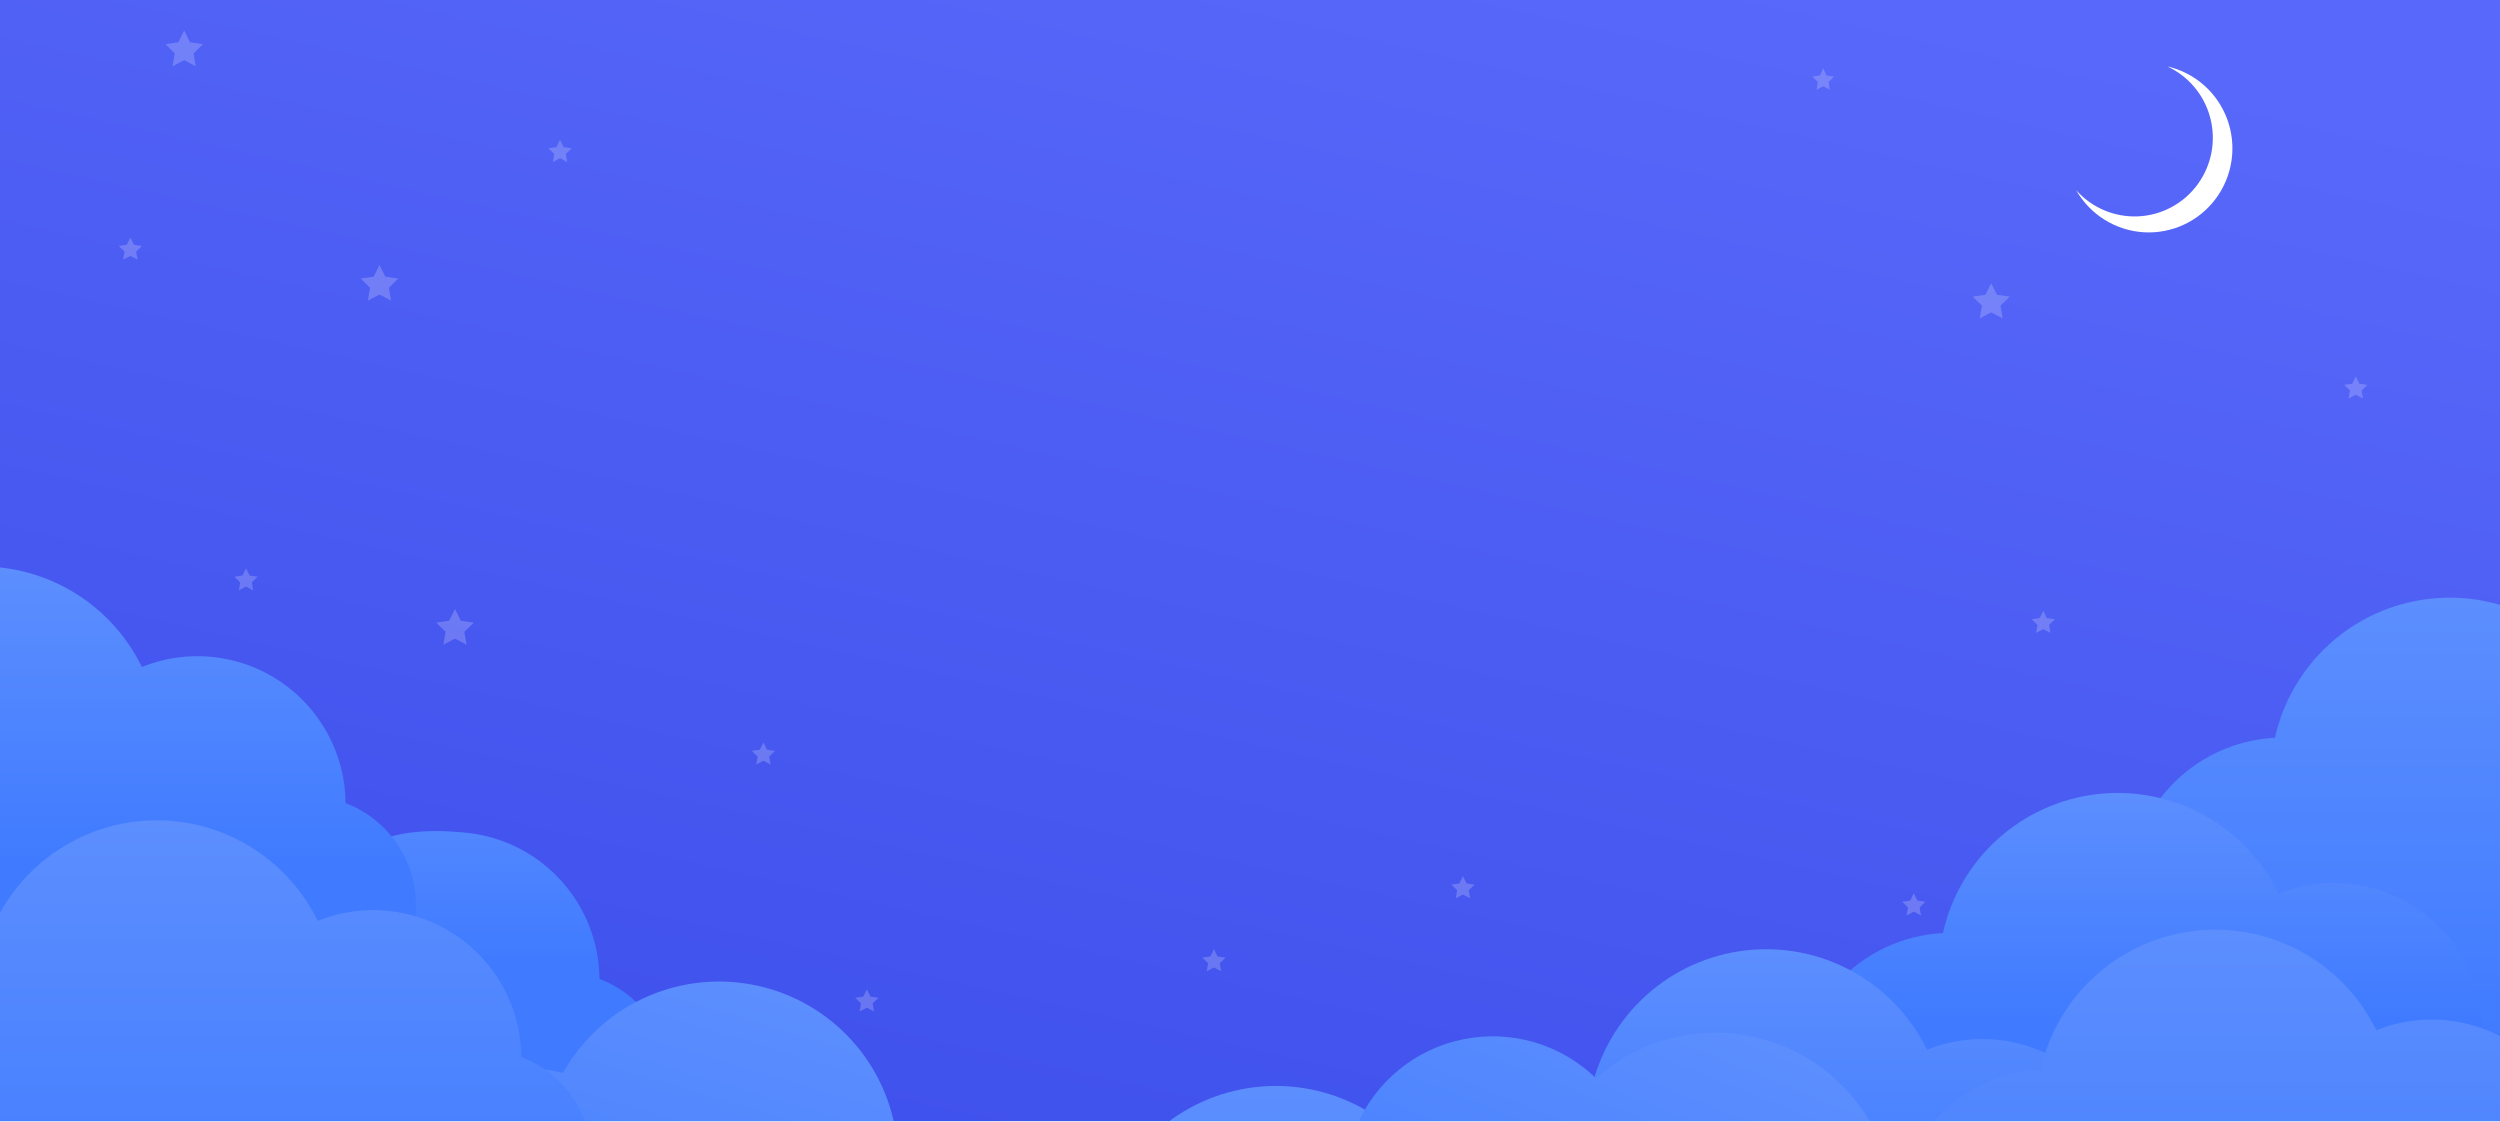
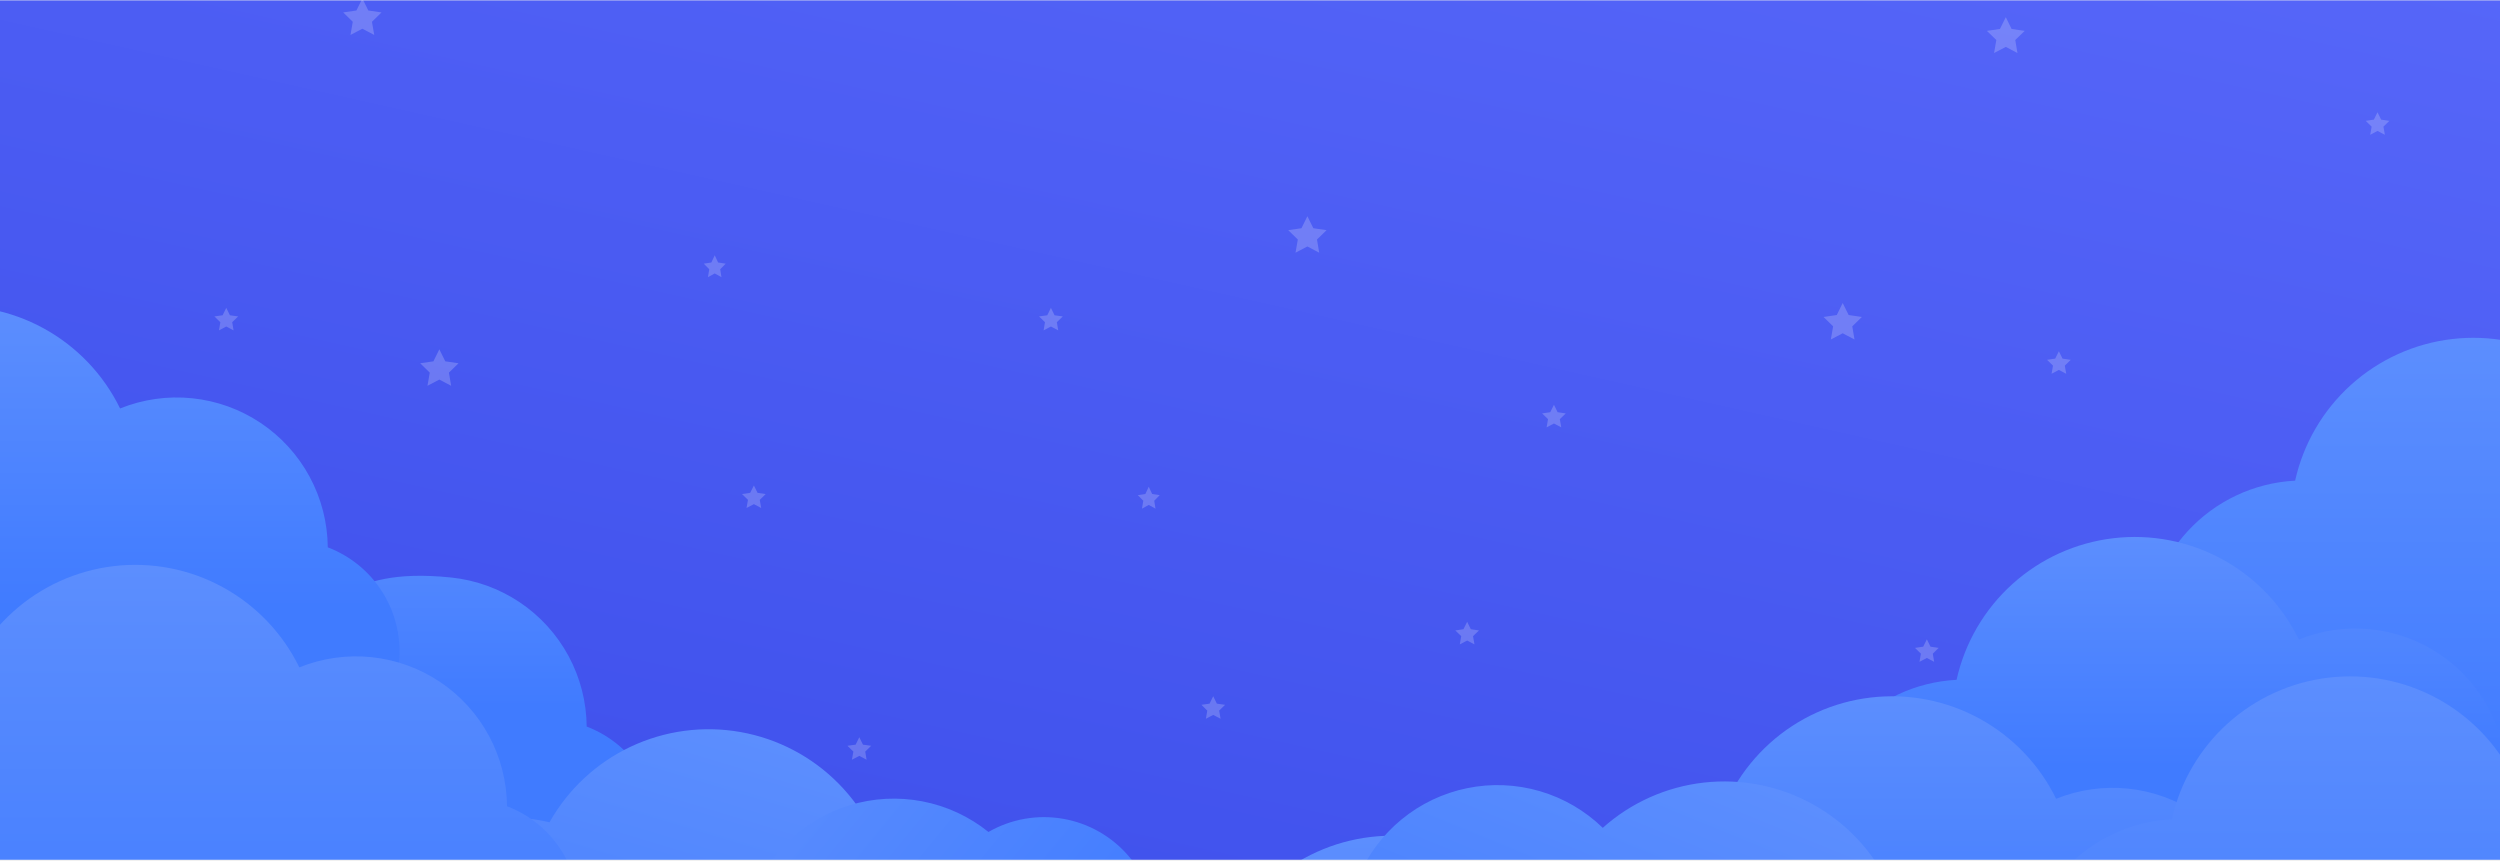
- <svg xmlns="http://www.w3.org/2000/svg" width="1280" height="574" viewBox="0 0 1280 574" fill="none">
-   <rect width="1280" height="574" fill="url(#paint0_linear_408_93825)" />
-   <path opacity="0.2" d="M232.952 311.78L235.932 317.813L242.575 318.782L237.763 323.486L238.876 330.093L232.952 326.969L226.991 330.093L228.14 323.486L223.328 318.782L229.971 317.813L232.952 311.78Z" fill="white" />
-   <path opacity="0.2" d="M933.5 35L935.203 38.631L939 39.214L936.25 42.024L936.886 46L933.5 44.12L930.093 46L930.75 42.024L928 39.214L931.797 38.631L933.5 35Z" fill="white" />
-   <path opacity="0.2" d="M1019.5 145L1022.41 150.929L1029 151.882L1024.25 156.471L1025.35 163L1019.5 159.929L1013.62 163L1014.75 156.471L1010 151.882L1016.56 150.929L1019.5 145Z" fill="white" />
-   <path opacity="0.2" d="M194.295 135.614L197.276 141.647L203.919 142.616L199.107 147.32L200.256 153.928L194.295 150.803L188.334 153.928L189.484 147.32L184.672 142.616L191.315 141.647L194.295 135.614Z" fill="white" />
-   <path opacity="0.2" d="M94.295 15.614L97.276 21.647L103.919 22.616L99.107 27.32L100.256 33.928L94.295 30.803L88.335 33.928L89.484 27.32L84.672 22.616L91.315 21.647L94.295 15.614Z" fill="white" />
-   <path opacity="0.2" d="M125.961 290.953L127.792 294.688L131.922 295.262L128.941 298.171L129.623 302.264L125.961 300.325L122.298 302.264L122.98 298.171L120 295.262L124.129 294.688L125.961 290.953Z" fill="white" />
-   <path opacity="0.2" d="M1046.15 312.75L1047.98 316.449L1052.11 317.059L1049.13 319.968L1049.85 324.061L1046.15 322.122L1042.48 324.061L1043.2 319.968L1040.22 317.059L1044.32 316.449L1046.15 312.75Z" fill="white" />
-   <path opacity="0.2" d="M1206.15 192.75L1207.98 196.449L1212.11 197.059L1209.13 199.968L1209.85 204.061L1206.15 202.122L1202.48 204.061L1203.2 199.968L1200.22 197.059L1204.32 196.449L1206.15 192.75Z" fill="white" />
-   <path opacity="0.2" d="M621.53 485.972L623.362 489.706L627.491 490.281L624.511 493.189L625.229 497.283L621.53 495.344L617.868 497.283L618.55 493.189L615.605 490.281L619.699 489.706L621.53 485.972Z" fill="white" />
-   <path opacity="0.2" d="M979.859 457.389L981.69 461.087L985.784 461.698L982.84 464.606L983.522 468.7L979.859 466.761L976.161 468.7L976.879 464.606L973.898 461.698L978.028 461.087L979.859 457.389Z" fill="white" />
-   <path opacity="0.2" d="M390.89 380.15L392.722 383.849L396.815 384.459L393.835 387.368L394.553 391.461L390.89 389.522L387.192 391.461L387.91 387.368L384.93 384.459L389.023 383.849L390.89 380.15Z" fill="white" />
-   <path opacity="0.2" d="M286.722 71.625L288.589 75.324L292.683 75.934L289.702 78.843L290.42 82.936L286.722 80.997L283.059 82.936L283.777 78.843L280.797 75.934L284.89 75.324L286.722 71.625Z" fill="white" />
-   <path opacity="0.2" d="M66.722 121.625L68.589 125.324L72.683 125.934L69.702 128.843L70.42 132.936L66.722 130.997L63.059 132.936L63.777 128.843L60.797 125.934L64.89 125.324L66.722 121.625Z" fill="white" />
-   <path opacity="0.2" d="M443.82 506.547L445.651 510.281L449.781 510.856L446.801 513.764L447.483 517.858L443.82 515.919L440.122 517.858L440.84 513.764L437.859 510.856L441.989 510.281L443.82 506.547Z" fill="white" />
-   <path opacity="0.2" d="M749.039 448.591L750.87 452.325L754.964 452.936L751.983 455.808L752.702 459.938L749.039 457.999L745.34 459.938L746.059 455.808L743.078 452.936L747.172 452.325L749.039 448.591Z" fill="white" />
-   <mask id="mask0_408_93825" style="mask-type:alpha" maskUnits="userSpaceOnUse" x="0" y="0" width="1280" height="574">
-     <rect width="1280" height="574" fill="url(#paint1_linear_408_93825)" />
+ <svg xmlns="http://www.w3.org/2000/svg" width="2052" height="706" viewBox="0 0 2052 706" fill="none">
+   <mask id="mask0_1020_106098" style="mask-type:alpha" maskUnits="userSpaceOnUse" x="0" y="0" width="2052" height="706">
+     <rect y="0.312" width="2052" height="705.375" fill="#F5F8FF" />
  </mask>
-   <g mask="url(#mask0_408_93825)">
-     <path d="M306.933 501.181C306.828 488.816 303.703 476.663 297.828 465.781C291.954 454.9 283.508 445.619 273.227 438.747C262.946 431.876 251.141 427.621 238.84 426.355C209.5 423.335 196.966 428.867 185.5 433.5C177.167 416.416 144.183 402.111 127.5 393C110.817 383.89 128.411 378.406 109.533 380.63C90.656 382.855 72.937 390.894 58.829 403.633C44.722 416.372 34.924 433.182 30.791 451.736C10.158 452.809 -9.231 461.934 -23.208 477.15C-37.185 492.366 -44.636 512.458 -43.958 533.109C-43.279 553.759 -34.527 573.319 -19.582 587.585C-4.636 601.851 15.309 609.685 35.969 609.402H287.02C300.1 609.406 312.767 604.826 322.82 596.457C332.872 588.089 339.673 576.462 342.041 563.598C344.408 550.734 342.192 537.448 335.778 526.049C329.363 514.65 319.157 505.86 306.933 501.207V501.181Z" fill="url(#paint2_linear_408_93825)" />
-     <path d="M538.353 676.375C541.824 664.506 542.341 651.968 539.859 639.854C537.378 627.739 531.972 616.415 524.113 606.867C516.254 597.319 506.181 589.837 494.77 585.072C483.358 580.308 470.955 578.404 458.64 579.529C455.596 560.766 446.795 543.413 433.454 529.873C420.113 516.333 402.893 507.276 384.177 503.954C365.461 500.633 346.176 503.212 328.991 511.334C311.805 519.457 297.57 532.721 288.256 549.29C268.192 544.36 246.994 547.497 229.218 558.028C211.442 568.559 198.507 585.644 193.193 605.61C187.878 625.576 190.609 646.83 200.798 664.805C210.987 682.779 227.82 696.039 247.681 701.735L488.036 774.234C500.557 778.015 514.008 777.288 526.049 772.179C538.089 767.07 547.958 757.903 553.94 746.271C559.921 734.639 561.637 721.278 558.787 708.513C555.938 695.747 548.705 684.384 538.345 676.399L538.353 676.375Z" fill="url(#paint3_linear_408_93825)" />
-     <path d="M1440.88 427.174C1440.77 414.814 1437.65 402.668 1431.78 391.792C1425.9 380.916 1417.46 371.64 1407.19 364.769C1396.92 357.899 1385.12 353.643 1372.82 352.371C1360.53 351.1 1348.11 352.851 1336.65 357.474C1328.31 340.391 1314.87 326.322 1298.19 317.213C1281.51 308.104 1262.41 304.406 1243.53 306.63C1224.65 308.855 1206.93 316.892 1192.82 329.63C1178.71 342.367 1168.91 359.175 1164.78 377.728C1144.15 378.805 1124.77 387.928 1110.79 403.14C1096.82 418.351 1089.37 438.436 1090.04 459.081C1090.71 479.726 1099.46 499.283 1114.39 513.552C1129.33 527.821 1149.26 535.664 1169.92 535.395H1420.97C1434.05 535.399 1446.72 530.818 1456.77 522.45C1466.82 514.081 1473.62 502.454 1475.99 489.59C1478.36 476.727 1476.14 463.44 1469.73 452.041C1463.31 440.642 1453.11 431.852 1440.88 427.199V427.174Z" fill="url(#paint4_linear_408_93825)" />
-     <path d="M1270.88 527.174C1270.77 514.814 1267.65 502.668 1261.78 491.792C1255.9 480.916 1247.46 471.64 1237.19 464.769C1226.92 457.899 1215.12 453.643 1202.82 452.371C1190.53 451.1 1178.11 452.851 1166.65 457.474C1158.31 440.391 1144.87 426.322 1128.19 417.213C1111.51 408.104 1092.41 404.406 1073.53 406.63C1054.65 408.855 1036.93 416.892 1022.82 429.63C1008.71 442.367 998.914 459.175 994.778 477.728C974.151 478.805 954.768 487.928 940.794 503.14C926.82 518.351 919.369 538.436 920.042 559.081C920.715 579.726 929.458 599.283 944.393 613.552C959.328 627.821 979.264 635.664 999.918 635.395H1250.97C1264.05 635.398 1276.72 630.818 1286.77 622.45C1296.82 614.081 1303.62 602.454 1305.99 589.59C1308.36 576.727 1306.14 563.44 1299.73 552.041C1293.31 540.642 1283.11 531.852 1270.88 527.199V527.174Z" fill="url(#paint5_linear_408_93825)" />
-     <path d="M1090.88 607.174C1090.77 594.814 1087.65 582.668 1081.78 571.792C1075.9 560.916 1067.46 551.64 1057.19 544.769C1046.92 537.899 1035.12 533.643 1022.82 532.371C1010.53 531.1 998.111 532.851 986.648 537.474C978.313 520.391 964.874 506.322 948.19 497.213C931.507 488.104 912.405 484.406 893.528 486.63C874.651 488.855 856.932 496.892 842.823 509.63C828.715 522.367 818.914 539.175 814.778 557.728C794.151 558.805 774.768 567.928 760.794 583.14C746.82 598.351 739.369 618.436 740.042 639.081C740.715 659.726 749.458 679.283 764.393 693.552C779.328 707.821 799.264 715.664 819.918 715.395H1070.97C1084.05 715.399 1096.72 710.818 1106.77 702.45C1116.82 694.081 1123.62 682.454 1125.99 669.59C1128.36 656.727 1126.14 643.44 1119.73 632.041C1113.31 620.642 1103.11 611.852 1090.88 607.199V607.174Z" fill="url(#paint6_linear_408_93825)" />
-     <path d="M1320.88 597.174C1320.77 584.814 1317.65 572.668 1311.78 561.792C1305.9 550.916 1297.46 541.64 1287.19 534.769C1276.92 527.899 1265.12 523.643 1252.82 522.371C1240.53 521.1 1228.11 522.851 1216.65 527.474C1208.31 510.391 1194.87 496.322 1178.19 487.213C1161.51 478.104 1142.41 474.406 1123.53 476.63C1104.65 478.855 1086.93 486.892 1072.82 499.63C1058.71 512.367 1048.91 529.175 1044.78 547.728C1024.15 548.805 1004.77 557.928 990.794 573.14C976.82 588.351 969.369 608.436 970.042 629.081C970.715 649.726 979.458 669.283 994.393 683.552C1009.33 697.821 1029.26 705.664 1049.92 705.395H1300.97C1314.05 705.399 1326.72 700.818 1336.77 692.45C1346.82 684.081 1353.62 672.454 1355.99 659.59C1358.36 646.727 1356.14 633.44 1349.73 622.041C1343.31 610.642 1333.11 601.852 1320.88 597.199V597.174Z" fill="url(#paint7_linear_408_93825)" />
-     <path d="M839.882 677.174C839.774 664.814 836.648 652.668 830.777 641.792C824.905 630.916 816.465 621.64 806.19 614.769C795.916 607.899 784.118 603.643 771.824 602.371C759.53 601.1 747.111 602.851 735.648 607.474C727.313 590.391 713.874 576.322 697.19 567.213C680.507 558.104 661.405 554.406 642.528 556.63C623.651 558.855 605.932 566.892 591.823 579.63C577.715 592.367 567.914 609.175 563.778 627.728C543.151 628.805 523.768 637.928 509.794 653.14C495.82 668.351 488.369 688.436 489.042 709.081C489.715 729.726 498.458 749.283 513.393 763.552C528.328 777.821 548.264 785.664 568.918 785.395H819.969C833.049 785.398 845.716 780.818 855.769 772.45C865.821 764.081 872.622 752.454 874.99 739.59C877.357 726.727 875.141 713.44 868.727 702.041C862.312 690.642 852.106 681.852 839.882 677.199V677.174Z" fill="url(#paint8_linear_408_93825)" />
-     <path d="M694.274 577.16C699.047 565.759 706.534 555.697 716.083 547.849C725.632 540.001 736.953 534.606 749.063 532.131C761.172 529.656 773.703 530.178 785.565 533.65C797.427 537.122 808.261 543.44 817.125 552.054C831.302 539.392 849.063 531.45 867.952 529.326C886.841 527.203 905.923 531.003 922.557 540.201C939.191 549.4 952.555 563.541 960.799 580.668C969.042 597.795 971.759 617.061 968.572 635.8C987.26 644.597 1001.75 660.374 1008.94 679.74C1016.12 699.106 1015.42 720.518 1006.99 739.375C998.562 758.232 983.072 773.03 963.85 780.592C944.628 788.153 923.207 787.874 904.189 779.814L671.782 684.874C659.672 679.931 649.677 670.901 643.536 659.352C637.395 647.804 635.496 634.468 638.169 621.664C640.842 608.861 647.918 597.399 658.167 589.272C668.415 581.145 681.188 576.868 694.264 577.183L694.274 577.16Z" fill="url(#paint9_linear_408_93825)" />
-     <path d="M176.933 411.181C176.828 398.815 173.703 386.663 167.828 375.781C161.954 364.899 153.508 355.619 143.227 348.747C132.946 341.875 121.141 337.621 108.84 336.355C96.538 335.089 84.114 336.848 72.649 341.481C64.316 324.397 50.878 310.325 34.196 301.215C17.513 292.104 -1.589 288.405 -20.467 290.63C-39.344 292.855 -57.063 300.893 -71.171 313.633C-85.278 326.372 -95.076 343.182 -99.209 361.735C-119.842 362.809 -139.231 371.934 -153.208 387.15C-167.185 402.366 -174.636 422.458 -173.957 443.108C-173.279 463.759 -164.527 483.319 -149.582 497.585C-134.636 511.851 -114.691 519.685 -94.031 519.402H157.02C170.1 519.406 182.767 514.826 192.82 506.457C202.872 498.089 209.673 486.462 212.041 473.598C214.408 460.734 212.192 447.448 205.778 436.049C199.363 424.65 189.157 415.859 176.933 411.206V411.181Z" fill="url(#paint10_linear_408_93825)" />
-     <path d="M266.933 541.181C266.828 528.815 263.703 516.663 257.828 505.781C251.954 494.899 243.508 485.619 233.227 478.747C222.946 471.875 211.141 467.621 198.84 466.355C186.538 465.089 174.114 466.848 162.649 471.481C154.316 454.397 140.878 440.325 124.196 431.215C107.513 422.104 88.411 418.405 69.533 420.63C50.656 422.855 32.937 430.893 18.829 443.633C4.722 456.372 -5.076 473.182 -9.209 491.735C-29.842 492.809 -49.231 501.934 -63.208 517.15C-77.185 532.366 -84.636 552.458 -83.957 573.108C-83.279 593.759 -74.527 613.319 -59.582 627.585C-44.636 641.851 -24.691 649.685 -4.031 649.402H247.02C260.1 649.406 272.767 644.826 282.82 636.457C292.872 628.089 299.673 616.462 302.041 603.598C304.408 590.734 302.192 577.448 295.778 566.049C289.363 554.65 279.157 545.859 266.933 541.206V541.181Z" fill="url(#paint11_linear_408_93825)" />
+   <g mask="url(#mask0_1020_106098)">
+     <rect width="2092.38" height="938.299" transform="translate(-20.1875 -222.938)" fill="url(#paint0_linear_1020_106098)" />
+     <path opacity="0.2" d="M360.614 286.719L365.486 296.581L376.345 298.166L368.48 305.855L370.299 316.656L360.614 311.549L350.87 316.656L352.748 305.855L344.883 298.166L355.742 296.581L360.614 286.719Z" fill="white" />
+     <path opacity="0.2" d="M1073.11 177.469L1077.99 187.331L1088.85 188.916L1080.98 196.605L1082.8 207.406L1073.11 202.299L1063.37 207.406L1065.25 196.605L1057.38 188.916L1068.24 187.331L1073.11 177.469Z" fill="white" />
+     <path opacity="0.2" d="M1512.49 248.72L1517.36 258.581L1528.22 260.166L1520.35 267.855L1522.17 278.656L1512.49 273.549L1502.75 278.656L1504.62 267.855L1496.76 260.166L1507.62 258.581L1512.49 248.72Z" fill="white" />
+     <path opacity="0.2" d="M586.651 209.526L589.435 215.461L595.642 216.414L591.146 221.007L592.186 227.507L586.651 224.434L581.082 227.507L582.155 221.007L577.66 216.414L583.866 215.461L586.651 209.526Z" fill="white" />
+     <path opacity="0.2" d="M942.901 399.526L945.685 405.461L951.892 406.414L947.396 411.007L948.436 417.507L942.901 414.434L937.332 417.507L938.405 411.007L933.91 406.414L940.116 405.461L942.901 399.526Z" fill="white" />
+     <path opacity="0.2" d="M1646.36 14.089L1651.11 23.782L1661.89 25.34L1654.12 32.84L1655.92 43.513L1646.36 38.494L1636.74 43.513L1638.59 32.84L1630.83 25.34L1641.55 23.782L1646.36 14.089Z" fill="white" />
+     <path opacity="0.2" d="M297.426 -1.253L302.298 8.608L313.158 10.193L305.292 17.883L307.17 28.683L297.426 23.576L287.682 28.683L289.561 17.883L281.695 10.193L292.554 8.608L297.426 -1.253Z" fill="white" />
+     <path opacity="0.2" d="M185.717 252.674L188.71 258.779L195.46 259.718L190.589 264.472L191.704 271.164L185.717 267.994L179.729 271.164L180.845 264.472L175.973 259.718L182.723 258.779L185.717 252.674Z" fill="white" />
+     <path opacity="0.2" d="M862.592 252.674L865.585 258.779L872.335 259.718L867.464 264.472L868.579 271.164L862.592 267.994L856.604 271.164L857.72 264.472L852.848 259.718L859.598 258.779L862.592 252.674Z" fill="white" />
+     <path opacity="0.2" d="M1689.92 288.305L1692.91 294.351L1699.66 295.349L1694.79 300.103L1695.96 306.795L1689.92 303.625L1683.93 306.795L1685.1 300.103L1680.23 295.349L1686.92 294.351L1689.92 288.305Z" fill="white" />
+     <path opacity="0.2" d="M1951.46 92.144L1954.45 98.19L1961.2 99.188L1956.33 103.943L1957.5 110.635L1951.46 107.465L1945.47 110.635L1946.65 103.943L1941.77 99.188L1948.47 98.19L1951.46 92.144Z" fill="white" />
+     <path opacity="0.2" d="M995.806 571.465L998.8 577.569L1005.55 578.508L1000.68 583.263L1001.85 589.954L995.806 586.785L989.819 589.954L990.934 583.263L986.121 578.508L992.813 577.569L995.806 571.465Z" fill="white" />
+     <path opacity="0.2" d="M1581.56 524.741L1584.55 530.787L1591.25 531.785L1586.43 536.539L1587.55 543.231L1581.56 540.061L1575.51 543.231L1576.69 536.539L1571.82 531.785L1578.57 530.787L1581.56 524.741Z" fill="white" />
+     <path opacity="0.2" d="M618.795 398.482L621.788 404.528L628.48 405.526L623.608 410.28L624.782 416.972L618.795 413.802L612.749 416.972L613.923 410.28L609.051 405.526L615.742 404.528L618.795 398.482Z" fill="white" />
+     <path opacity="0.2" d="M705.31 605.098L708.304 611.203L715.054 612.142L710.182 616.897L711.297 623.588L705.31 620.418L699.264 623.588L700.438 616.897L695.566 612.142L702.317 611.203L705.31 605.098Z" fill="white" />
+     <path opacity="0.2" d="M1204.25 510.359L1207.24 516.464L1213.93 517.462L1209.06 522.158L1210.24 528.908L1204.25 525.738L1198.2 528.908L1199.38 522.158L1194.5 517.462L1201.2 516.464L1204.25 510.359Z" fill="white" />
+     <path opacity="0.2" d="M1275.49 332.234L1278.49 338.339L1285.18 339.337L1280.31 344.033L1281.48 350.783L1275.49 347.613L1269.45 350.783L1270.62 344.033L1265.75 339.337L1272.44 338.339L1275.49 332.234Z" fill="white" />
+     <mask id="mask1_1020_106098" style="mask-type:alpha" maskUnits="userSpaceOnUse" x="-21" y="-223" width="2094" height="939">
+       <rect width="2092.38" height="938.299" transform="translate(-20.1875 -222.938)" fill="url(#paint1_linear_1020_106098)" />
+     </mask>
+     <g mask="url(#mask1_1020_106098)">
+       <path d="M481.549 596.328C481.379 576.114 476.269 556.248 466.666 538.46C457.063 520.672 443.258 505.501 426.451 494.269C409.645 483.036 390.348 476.082 370.239 474.012C322.279 469.074 301.789 478.118 283.047 485.691C269.426 457.764 215.507 434.38 188.236 419.487C160.966 404.595 189.725 395.63 158.867 399.267C128.008 402.904 99.044 416.044 75.983 436.868C52.922 457.693 36.905 485.172 30.15 515.5C-3.579 517.255 -35.273 532.172 -58.121 557.045C-80.97 581.918 -93.148 614.762 -92.04 648.518C-90.931 682.274 -76.624 714.248 -52.194 737.569C-27.763 760.889 4.842 773.695 38.613 773.233H448.999C470.38 773.239 491.087 765.752 507.519 752.072C523.951 738.393 535.069 719.386 538.939 698.358C542.809 677.33 539.186 655.611 528.701 636.978C518.216 618.344 501.531 603.975 481.549 596.369V596.328Z" fill="url(#paint2_linear_1020_106098)" />
+       <path d="M859.84 882.711C865.514 863.309 866.359 842.814 862.302 823.011C858.245 803.207 849.409 784.696 836.563 769.088C823.716 753.481 807.249 741.25 788.595 733.461C769.942 725.672 749.667 722.562 729.536 724.4C724.56 693.729 710.173 665.363 688.365 643.229C666.557 621.096 638.408 606.29 607.814 600.86C577.22 595.43 545.694 599.646 517.602 612.924C489.51 626.201 466.24 647.884 451.014 674.97C418.216 666.91 383.564 672.038 354.506 689.253C325.449 706.468 304.304 734.396 295.617 767.034C286.93 799.672 291.394 834.415 308.049 863.797C324.705 893.18 352.222 914.855 384.688 924.166L777.589 1042.68C798.057 1048.86 820.044 1047.67 839.726 1039.32C859.409 1030.97 875.542 1015.98 885.319 996.967C895.097 977.953 897.901 956.113 893.244 935.245C888.586 914.378 876.762 895.803 859.828 882.75L859.84 882.711Z" fill="url(#paint3_linear_1020_106098)" />
+       <path d="M811.303 682.847C795.544 670.187 776.928 661.572 757.078 657.751C737.228 653.93 716.745 655.019 697.412 660.924C678.079 666.828 660.483 677.37 646.155 691.629C631.827 705.889 621.202 723.435 615.206 742.74C584.962 735.613 553.25 738.066 524.462 749.757C495.673 761.448 471.231 781.8 454.519 807.995C437.807 834.19 429.652 864.932 431.183 895.967C432.714 927.001 443.855 956.792 463.064 981.215C443.078 1008.44 434.571 1042.42 439.372 1075.85C444.172 1109.29 461.896 1139.5 488.735 1160C515.574 1180.51 549.385 1189.66 582.902 1185.5C616.42 1181.34 646.968 1164.2 667.981 1137.76L927.682 820C941.217 803.449 948.524 782.677 948.33 761.297C948.136 739.917 940.455 719.281 926.623 702.977C912.79 686.674 893.68 675.734 872.617 672.061C851.554 668.388 829.87 672.214 811.335 682.873L811.303 682.847Z" fill="url(#paint4_linear_1020_106098)" />
+       <path d="M2335.18 475.349C2335 455.146 2329.89 435.291 2320.29 417.513C2310.69 399.734 2296.9 384.57 2280.1 373.339C2263.31 362.108 2244.02 355.151 2223.93 353.073C2203.83 350.994 2183.53 353.857 2164.79 361.413C2151.16 333.489 2129.2 310.49 2101.92 295.6C2074.65 280.71 2043.43 274.664 2012.57 278.301C1981.71 281.937 1952.75 295.076 1929.68 315.898C1906.62 336.719 1890.6 364.195 1883.84 394.522C1850.12 396.282 1818.44 411.197 1795.59 436.062C1772.75 460.928 1760.57 493.76 1761.67 527.508C1762.77 561.255 1777.06 593.225 1801.48 616.55C1825.89 639.875 1858.48 652.695 1892.24 652.255H2302.63C2324.01 652.261 2344.71 644.774 2361.15 631.094C2377.58 617.414 2388.7 598.408 2392.57 577.38C2396.44 556.352 2392.81 534.633 2382.33 516C2371.84 497.366 2355.16 482.997 2335.18 475.391V475.349Z" fill="url(#paint5_linear_1020_106098)" />
+       <path d="M2057.29 638.816C2057.11 618.613 2052 598.758 2042.4 580.98C2032.8 563.201 2019.01 548.037 2002.21 536.806C1985.42 525.575 1966.13 518.618 1946.03 516.539C1925.94 514.461 1905.64 517.324 1886.9 524.88C1873.27 496.955 1851.3 473.957 1824.03 459.066C1796.76 444.176 1765.54 438.131 1734.68 441.768C1703.82 445.404 1674.86 458.543 1651.79 479.364C1628.73 500.186 1612.71 527.662 1605.95 557.989C1572.23 559.749 1540.55 574.664 1517.7 599.529C1494.86 624.394 1482.68 657.227 1483.78 690.975C1484.88 724.722 1499.17 756.692 1523.59 780.017C1548 803.342 1580.59 816.161 1614.35 815.722H2024.74C2046.12 815.728 2066.82 808.24 2083.26 794.561C2099.69 780.881 2110.81 761.875 2114.68 740.847C2118.55 719.819 2114.92 698.1 2104.44 679.466C2093.95 660.833 2077.27 646.464 2057.29 638.858V638.816Z" fill="url(#paint6_linear_1020_106098)" />
+       <path d="M1858.04 769.59C1857.87 749.386 1852.76 729.532 1843.16 711.753C1833.56 693.974 1819.76 678.81 1802.97 667.579C1786.17 656.348 1766.89 649.391 1746.79 647.313C1726.7 645.234 1706.39 648.097 1687.66 655.653C1674.03 627.729 1652.06 604.73 1624.79 589.84C1597.52 574.95 1566.29 568.905 1535.44 572.541C1504.58 576.178 1475.61 589.316 1452.55 610.138C1429.49 630.96 1413.47 658.435 1406.71 688.762C1372.99 690.522 1341.3 705.437 1318.46 730.302C1295.62 755.168 1283.44 788.001 1284.54 821.748C1285.64 855.495 1299.93 887.465 1324.34 910.79C1348.76 934.115 1381.35 946.935 1415.11 946.495H1825.49C1846.87 946.501 1867.58 939.014 1884.01 925.334C1900.45 911.654 1911.56 892.648 1915.43 871.62C1919.3 850.592 1915.68 828.873 1905.2 810.24C1894.71 791.606 1878.03 777.237 1858.04 769.631V769.59Z" fill="url(#paint7_linear_1020_106098)" />
+       <path d="M2234.02 753.243C2233.84 733.04 2228.73 713.185 2219.13 695.406C2209.53 677.628 2195.74 662.464 2178.94 651.233C2162.15 640.002 2142.86 633.045 2122.77 630.966C2102.67 628.888 2082.37 631.751 2063.63 639.307C2050 611.382 2028.03 588.383 2000.76 573.493C1973.49 558.603 1942.27 552.558 1911.41 556.194C1880.55 559.831 1851.59 572.969 1828.52 593.791C1805.46 614.613 1789.44 642.089 1782.68 672.416C1748.96 674.176 1717.28 689.09 1694.43 713.956C1671.59 738.821 1659.41 771.654 1660.51 805.401C1661.61 839.149 1675.9 871.119 1700.32 894.444C1724.73 917.769 1757.32 930.588 1791.08 930.148H2201.47C2222.85 930.155 2243.55 922.667 2259.99 908.988C2276.42 895.308 2287.54 876.302 2291.41 855.274C2295.28 834.246 2291.65 812.527 2281.17 793.893C2270.68 775.26 2254 760.89 2234.02 753.284V753.243Z" fill="url(#paint8_linear_1020_106098)" />
+       <path d="M1447.74 884.016C1447.56 863.813 1442.45 843.958 1432.86 826.18C1423.26 808.401 1409.46 793.237 1392.66 782.006C1375.87 770.775 1356.58 763.818 1336.49 761.74C1316.39 759.661 1296.09 762.524 1277.35 770.08C1263.73 742.155 1241.76 719.157 1214.49 704.267C1187.21 689.376 1155.99 683.331 1125.13 686.968C1094.27 690.604 1065.31 703.743 1042.25 724.564C1019.18 745.386 1003.16 772.862 996.402 803.189C962.682 804.949 930.998 819.864 908.155 844.729C885.312 869.595 873.133 902.427 874.233 936.175C875.333 969.922 889.625 1001.89 914.039 1025.22C938.452 1048.54 971.041 1061.36 1004.8 1060.92H1415.19C1436.57 1060.93 1457.28 1053.44 1473.71 1039.76C1490.14 1026.08 1501.26 1007.07 1505.13 986.047C1509 965.019 1505.38 943.3 1494.89 924.666C1484.41 906.033 1467.72 891.664 1447.74 884.058V884.016Z" fill="url(#paint9_linear_1020_106098)" />
+       <path d="M1114.72 720.527C1122.52 701.89 1134.76 685.442 1150.37 672.614C1165.97 659.785 1184.48 650.965 1204.28 646.919C1224.07 642.874 1244.56 643.727 1263.95 649.403C1283.34 655.078 1301.05 665.406 1315.54 679.487C1338.71 658.789 1367.74 645.806 1398.62 642.335C1429.5 638.864 1460.69 645.076 1487.88 660.112C1515.07 675.148 1536.92 698.264 1550.39 726.262C1563.87 754.259 1568.31 785.752 1563.1 816.384C1593.65 830.765 1617.34 856.554 1629.08 888.211C1640.83 919.869 1639.69 954.869 1625.91 985.694C1612.13 1016.52 1586.8 1040.71 1555.38 1053.07C1523.96 1065.43 1488.95 1064.97 1457.86 1051.8L1077.95 896.604C1058.15 888.524 1041.81 873.762 1031.78 854.884C1021.74 836.006 1018.63 814.207 1023 793.277C1027.37 772.347 1038.94 753.611 1055.69 740.327C1072.45 727.042 1093.32 720.049 1114.7 720.565L1114.72 720.527Z" fill="url(#paint10_linear_1020_106098)" />
+       <path d="M269.037 449.207C268.867 428.993 263.758 409.128 254.155 391.34C244.552 373.552 230.746 358.381 213.94 347.148C197.133 335.915 177.836 328.961 157.728 326.891C137.619 324.821 117.31 327.698 98.567 335.271C84.947 307.344 62.98 284.341 35.71 269.449C8.439 254.556 -22.787 248.509 -53.645 252.146C-84.504 255.783 -113.468 268.923 -136.529 289.748C-159.59 310.572 -175.607 338.051 -182.362 368.38C-216.091 370.135 -247.785 385.052 -270.633 409.925C-293.482 434.798 -305.66 467.641 -304.552 501.398C-303.443 535.154 -289.136 567.128 -264.705 590.448C-240.274 613.769 -207.67 626.574 -173.899 626.112H236.487C257.868 626.119 278.575 618.631 295.007 604.952C311.439 591.272 322.557 572.266 326.427 551.238C330.297 530.21 326.674 508.491 316.189 489.857C305.704 471.224 289.02 456.855 269.037 449.249V449.207Z" fill="url(#paint11_linear_1020_106098)" />
+       <path d="M416.162 661.714C415.992 641.5 410.883 621.634 401.28 603.847C391.677 586.059 377.871 570.888 361.065 559.655C344.258 548.422 324.961 541.468 304.853 539.398C284.744 537.328 264.435 540.205 245.693 547.778C232.072 519.85 210.105 496.848 182.835 481.955C155.564 467.063 124.339 461.016 93.48 464.653C62.621 468.29 33.657 481.43 10.596 502.255C-12.465 523.079 -28.482 550.558 -35.237 580.887C-68.966 582.642 -100.66 597.558 -123.508 622.431C-146.357 647.304 -158.535 680.148 -157.427 713.905C-156.318 747.661 -142.011 779.635 -117.58 802.955C-93.149 826.276 -60.545 839.081 -26.773 838.619H383.612C404.993 838.626 425.7 831.138 442.132 817.459C458.564 803.779 469.682 784.773 473.552 763.745C477.422 742.717 473.799 720.998 463.314 702.364C452.829 683.731 436.145 669.361 416.162 661.755V661.714Z" fill="url(#paint12_linear_1020_106098)" />
+     </g>
  </g>
-   <path d="M1063 97.367C1066.54 103.572 1071.56 108.793 1077.62 112.557C1083.67 116.321 1090.56 118.511 1097.67 118.927C1104.78 119.343 1111.88 117.974 1118.32 114.942C1124.77 111.909 1130.36 107.311 1134.6 101.561C1138.83 95.812 1141.57 89.093 1142.57 82.011C1143.58 74.93 1142.8 67.71 1140.33 61.004C1137.85 54.297 1133.75 48.316 1128.4 43.602C1123.05 38.887 1116.61 35.587 1109.67 34C1115.08 36.504 1119.86 40.187 1123.68 44.782C1127.49 49.377 1130.24 54.769 1131.71 60.564C1133.19 66.36 1133.37 72.413 1132.23 78.285C1131.08 84.157 1128.65 89.7 1125.11 94.509C1121.57 99.319 1117.01 103.275 1111.75 106.089C1106.5 108.904 1100.68 110.506 1094.73 110.78C1088.78 111.054 1082.85 109.992 1077.36 107.672C1071.87 105.352 1066.96 101.831 1063 97.367V97.367Z" fill="white" />
  <defs>
-     <linearGradient id="paint0_linear_408_93825" x1="320" y1="574" x2="473.176" y2="-109.155" gradientUnits="userSpaceOnUse">
+     <linearGradient id="paint0_linear_1020_106098" x1="523.094" y1="938.299" x2="773.486" y2="-178.432" gradientUnits="userSpaceOnUse">
      <stop stop-color="#3F51EC" />
      <stop offset="1" stop-color="#5868FA" />
    </linearGradient>
-     <linearGradient id="paint1_linear_408_93825" x1="320" y1="574" x2="473.176" y2="-109.155" gradientUnits="userSpaceOnUse">
+     <linearGradient id="paint1_linear_1020_106098" x1="523.094" y1="938.299" x2="773.486" y2="-178.432" gradientUnits="userSpaceOnUse">
      <stop stop-color="#3F51EC" />
      <stop offset="1" stop-color="#5868FA" />
    </linearGradient>
-     <linearGradient id="paint2_linear_408_93825" x1="149.482" y1="380" x2="149.482" y2="609.41" gradientUnits="userSpaceOnUse">
+     <linearGradient id="paint2_linear_1020_106098" x1="224.17" y1="398.237" x2="224.17" y2="773.245" gradientUnits="userSpaceOnUse">
      <stop stop-color="#5C8EFE" />
      <stop offset="0.486" stop-color="#407BFF" />
    </linearGradient>
-     <linearGradient id="paint3_linear_408_93825" x1="422.606" y1="514.887" x2="356.356" y2="734.523" gradientUnits="userSpaceOnUse">
+     <linearGradient id="paint3_linear_1020_106098" x1="670.632" y1="618.732" x2="562.335" y2="977.763" gradientUnits="userSpaceOnUse">
      <stop stop-color="#5C8EFE" />
      <stop offset="1" stop-color="#407BFF" />
    </linearGradient>
-     <linearGradient id="paint4_linear_408_93825" x1="1283.46" y1="306" x2="1283.46" y2="535.401" gradientUnits="userSpaceOnUse">
+     <linearGradient id="paint4_linear_1020_106098" x1="495.047" y1="756.779" x2="785.415" y2="994.092" gradientUnits="userSpaceOnUse">
      <stop stop-color="#5C8EFE" />
      <stop offset="1" stop-color="#407BFF" />
    </linearGradient>
-     <linearGradient id="paint5_linear_408_93825" x1="1113.46" y1="406" x2="1113.46" y2="635.401" gradientUnits="userSpaceOnUse">
+     <linearGradient id="paint5_linear_1020_106098" x1="2077.84" y1="277.271" x2="2077.84" y2="652.266" gradientUnits="userSpaceOnUse">
+       <stop stop-color="#5C8EFE" />
+       <stop offset="1" stop-color="#407BFF" />
+     </linearGradient>
+     <linearGradient id="paint6_linear_1020_106098" x1="1799.95" y1="440.738" x2="1799.95" y2="815.733" gradientUnits="userSpaceOnUse">
      <stop stop-color="#5C8EFE" />
      <stop offset="0.504" stop-color="#407BFF" />
    </linearGradient>
-     <linearGradient id="paint6_linear_408_93825" x1="933.457" y1="486" x2="933.457" y2="715.401" gradientUnits="userSpaceOnUse">
+     <linearGradient id="paint7_linear_1020_106098" x1="1600.71" y1="571.511" x2="1600.71" y2="946.506" gradientUnits="userSpaceOnUse">
      <stop stop-color="#5C8EFE" />
      <stop offset="0.656" stop-color="#407BFF" />
    </linearGradient>
-     <linearGradient id="paint7_linear_408_93825" x1="1163.46" y1="476" x2="1163.46" y2="705.401" gradientUnits="userSpaceOnUse">
+     <linearGradient id="paint8_linear_1020_106098" x1="1976.68" y1="555.164" x2="1976.68" y2="930.159" gradientUnits="userSpaceOnUse">
      <stop stop-color="#5C8EFE" />
      <stop offset="1" stop-color="#407BFF" />
    </linearGradient>
-     <linearGradient id="paint8_linear_408_93825" x1="682.457" y1="556" x2="682.457" y2="785.401" gradientUnits="userSpaceOnUse">
+     <linearGradient id="paint9_linear_1020_106098" x1="1190.4" y1="685.938" x2="1190.4" y2="1060.93" gradientUnits="userSpaceOnUse">
      <stop stop-color="#5C8EFE" />
      <stop offset="1" stop-color="#407BFF" />
    </linearGradient>
-     <linearGradient id="paint9_linear_408_93825" x1="885.832" y1="524.518" x2="799.079" y2="736.883" gradientUnits="userSpaceOnUse">
+     <linearGradient id="paint10_linear_1020_106098" x1="1427.85" y1="634.475" x2="1286.04" y2="981.622" gradientUnits="userSpaceOnUse">
      <stop stop-color="#5C8EFE" />
      <stop offset="1" stop-color="#407BFF" />
    </linearGradient>
-     <linearGradient id="paint10_linear_408_93825" x1="19.482" y1="290" x2="19.482" y2="519.409" gradientUnits="userSpaceOnUse">
+     <linearGradient id="paint11_linear_1020_106098" x1="11.658" y1="251.116" x2="11.658" y2="626.125" gradientUnits="userSpaceOnUse">
      <stop stop-color="#5C8EFE" />
      <stop offset="0.661" stop-color="#407BFF" />
    </linearGradient>
-     <linearGradient id="paint11_linear_408_93825" x1="109.482" y1="420" x2="109.482" y2="649.409" gradientUnits="userSpaceOnUse">
+     <linearGradient id="paint12_linear_1020_106098" x1="158.783" y1="463.623" x2="158.783" y2="838.631" gradientUnits="userSpaceOnUse">
      <stop stop-color="#5C8EFE" />
      <stop offset="1" stop-color="#407BFF" />
    </linearGradient>
  </defs>
</svg>
